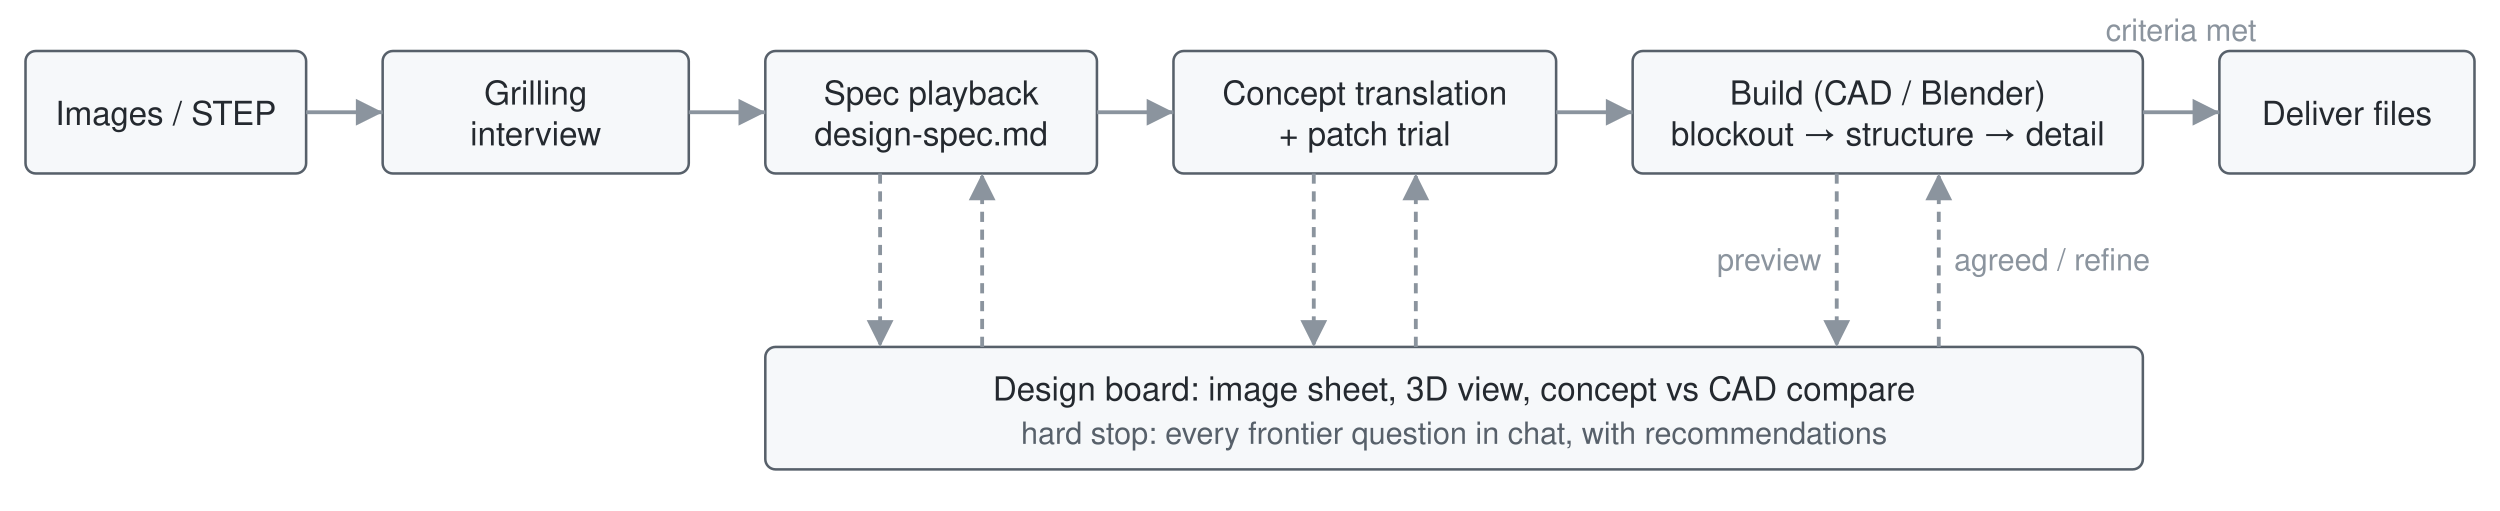
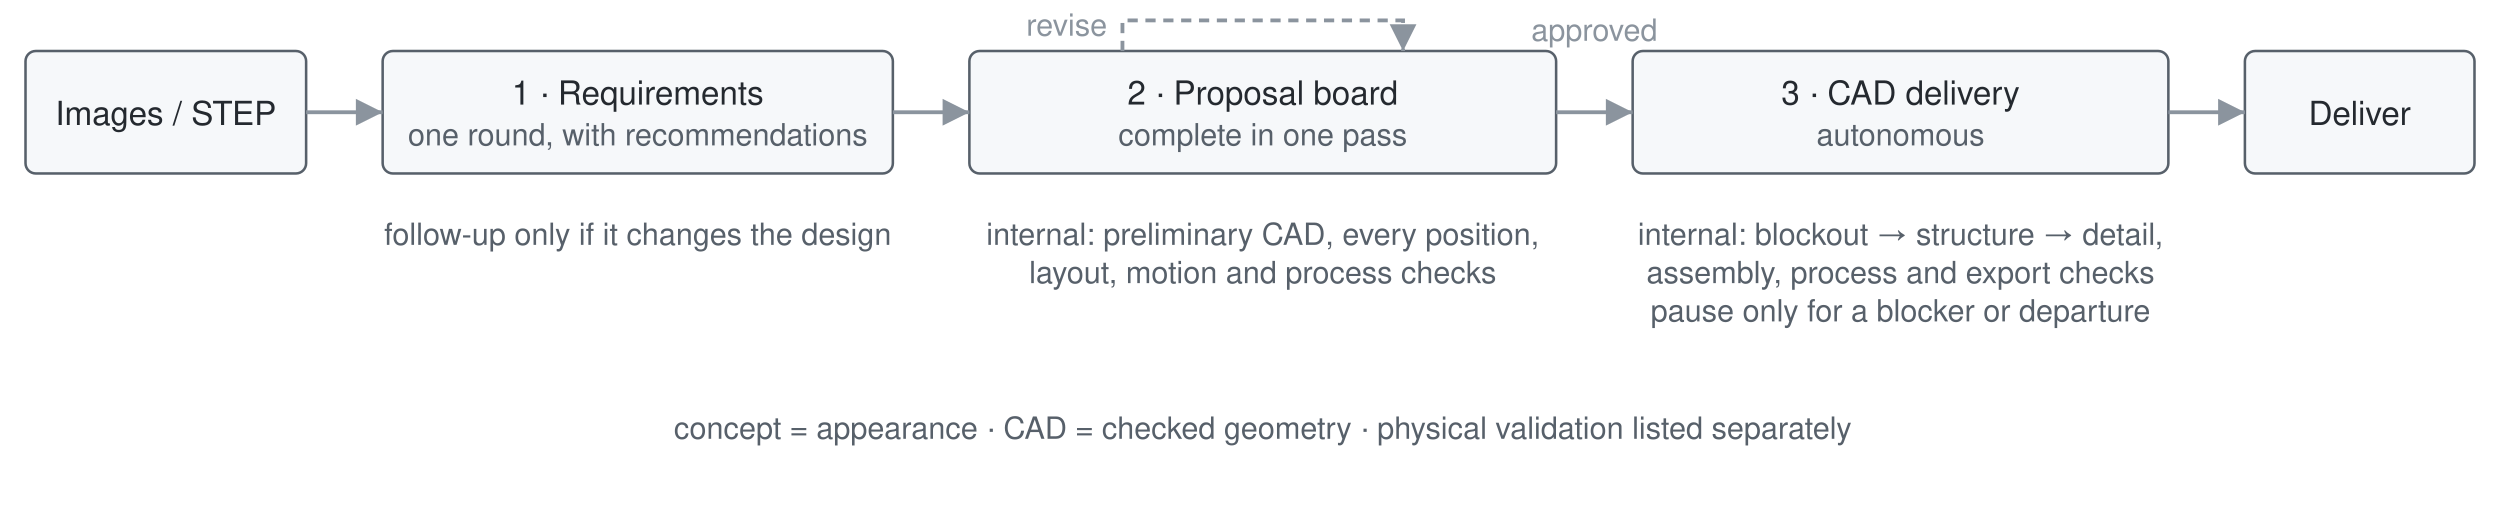
<svg xmlns="http://www.w3.org/2000/svg" width="980" height="200" viewBox="0 0 980 200" font-family="-apple-system,Segoe UI,Helvetica,Arial,sans-serif" font-size="13">
  <defs>
    <marker id="a" viewBox="0 0 10 10" refX="10" refY="5" markerWidth="7" markerHeight="7" orient="auto">
      <path d="M0,0L10,5L0,10z" fill="#8b949e" />
    </marker>
  </defs>
  <g fill="#f6f8fa" stroke="#57606a">
    <rect x="10" y="20" width="110" height="48" rx="4" />
-     <rect x="150" y="20" width="120" height="48" rx="4" />
-     <rect x="300" y="20" width="130" height="48" rx="4" />
-     <rect x="460" y="20" width="150" height="48" rx="4" />
-     <rect x="640" y="20" width="200" height="48" rx="4" />
-     <rect x="870" y="20" width="100" height="48" rx="4" />
-     <rect x="300" y="136" width="540" height="48" rx="4" />
+     <rect x="150" y="20" width="200" height="48" rx="4" />
+     <rect x="380" y="20" width="230" height="48" rx="4" />
+     <rect x="640" y="20" width="210" height="48" rx="4" />
+     <rect x="880" y="20" width="90" height="48" rx="4" />
  </g>
  <g fill="#24292f" text-anchor="middle">
    <text x="65" y="49">Images / STEP</text>
-     <text x="210" y="41">Grilling</text>
-     <text x="210" y="57">interview</text>
-     <text x="365" y="41">Spec playback</text>
-     <text x="365" y="57">design-spec.md</text>
-     <text x="535" y="41">Concept translation</text>
-     <text x="535" y="57">+ patch trial</text>
-     <text x="740" y="41">Build (CAD / Blender)</text>
-     <text x="740" y="57">blockout → structure → detail</text>
-     <text x="920" y="49">Deliver files</text>
-     <text x="570" y="157">Design board: image sheet, 3D view, concept vs CAD compare</text>
-     <text x="570" y="174" fill="#57606a" font-size="12">hard stop: every frontier question in chat, with recommendations</text>
+     <text x="250" y="41">1 · Requirements</text>
+     <text x="250" y="57" fill="#57606a" font-size="12">one round, with recommendations</text>
+     <text x="495" y="41">2 · Proposal board</text>
+     <text x="495" y="57" fill="#57606a" font-size="12">complete in one pass</text>
+     <text x="745" y="41">3 · CAD delivery</text>
+     <text x="745" y="57" fill="#57606a" font-size="12">autonomous</text>
+     <text x="925" y="49">Deliver</text>
+   </g>
+   <g fill="#57606a" font-size="12">
+     <text x="250" y="96" text-anchor="middle">follow-up only if it changes the design</text>
+     <text x="495" y="96" text-anchor="middle">internal: preliminary CAD, every position,</text>
+     <text x="495" y="111" text-anchor="middle">layout, motion and process checks</text>
+     <text x="745" y="96" text-anchor="middle">internal: blockout → structure → detail,</text>
+     <text x="745" y="111" text-anchor="middle">assembly, process and export checks</text>
+     <text x="745" y="126" text-anchor="middle">pause only for a blocker or departure</text>
+     <text x="495" y="172" text-anchor="middle">concept = appearance · CAD = checked geometry · physical validation listed separately</text>
  </g>
  <g stroke="#8b949e" stroke-width="1.5" fill="none" marker-end="url(#a)">
    <path d="M120,44H150" />
-     <path d="M270,44H300" />
-     <path d="M430,44H460" />
+     <path d="M350,44H380" />
    <path d="M610,44H640" />
-     <path d="M840,44H870" />
+     <path d="M850,44H880" />
  </g>
  <g stroke="#8b949e" stroke-width="1.5" fill="none" stroke-dasharray="4 3" marker-end="url(#a)">
-     <path d="M345,68V136" />
-     <path d="M385,136V68" />
-     <path d="M515,68V136" />
-     <path d="M555,136V68" />
-     <path d="M720,68V136" />
-     <path d="M760,136V68" />
+     <path d="M440,20V8H550V20" />
  </g>
  <g fill="#8b949e" font-size="12">
-     <text x="855" y="16" text-anchor="middle">criteria met</text>
-     <text x="714" y="106" text-anchor="end">preview</text>
-     <text x="766" y="106">agreed / refine</text>
+     <text x="625" y="16" text-anchor="middle">approved</text>
+     <text x="434" y="14" text-anchor="end">revise</text>
  </g>
</svg>
